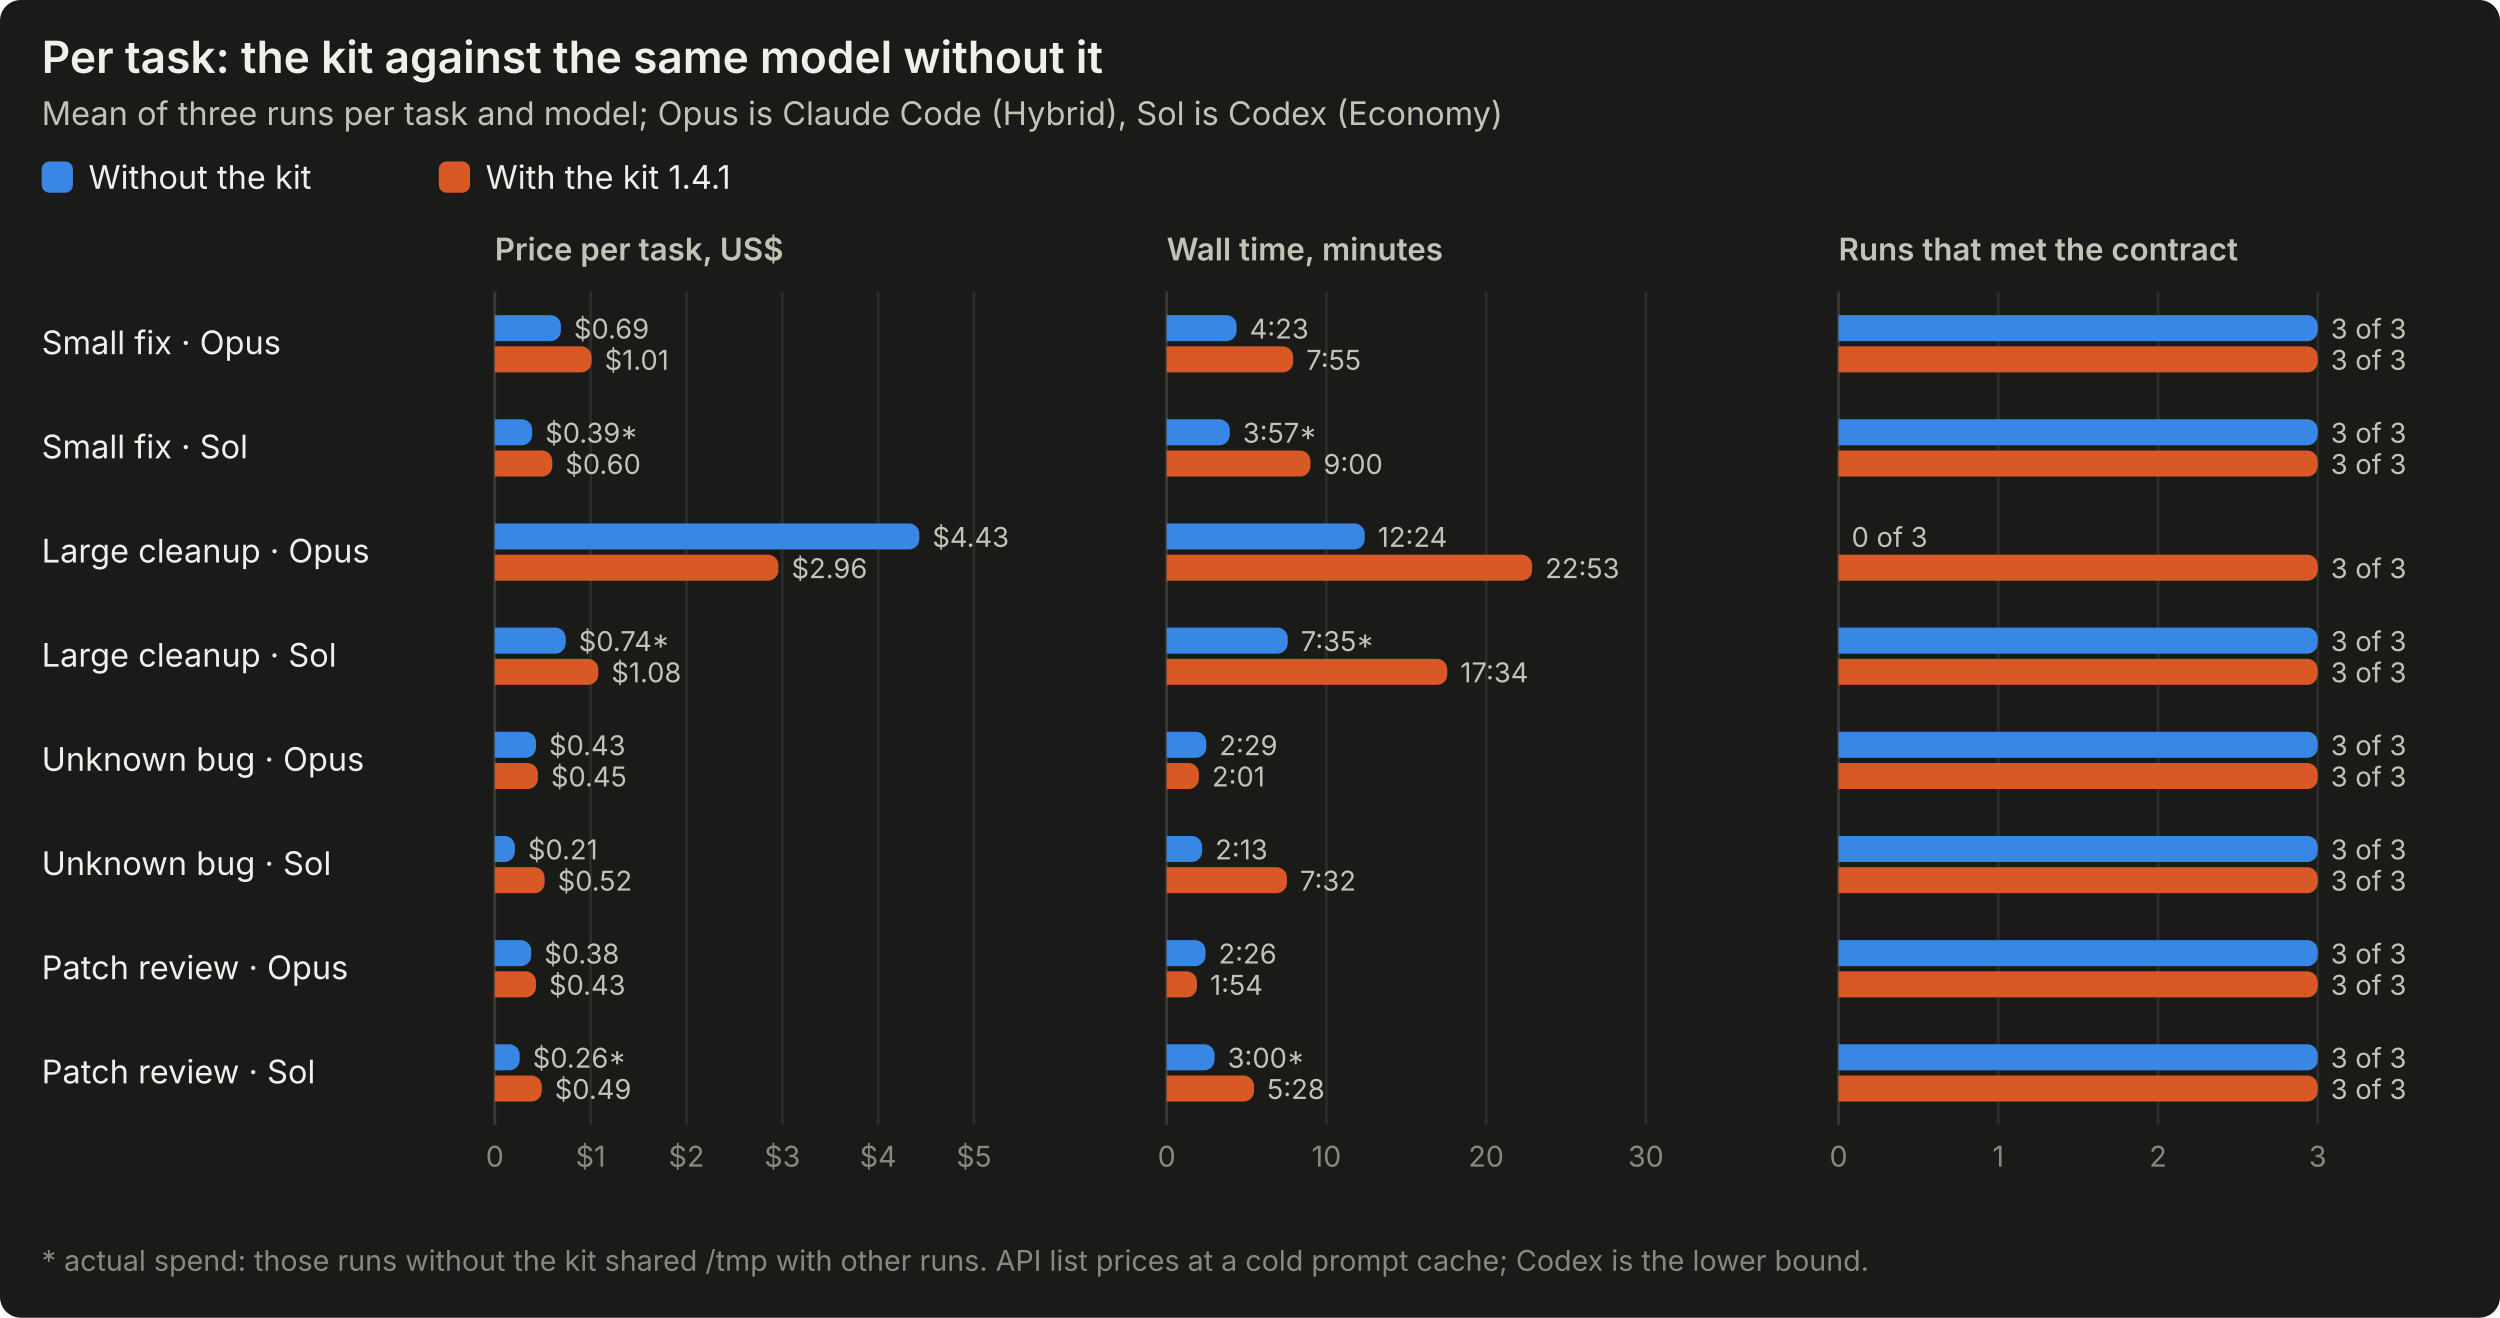
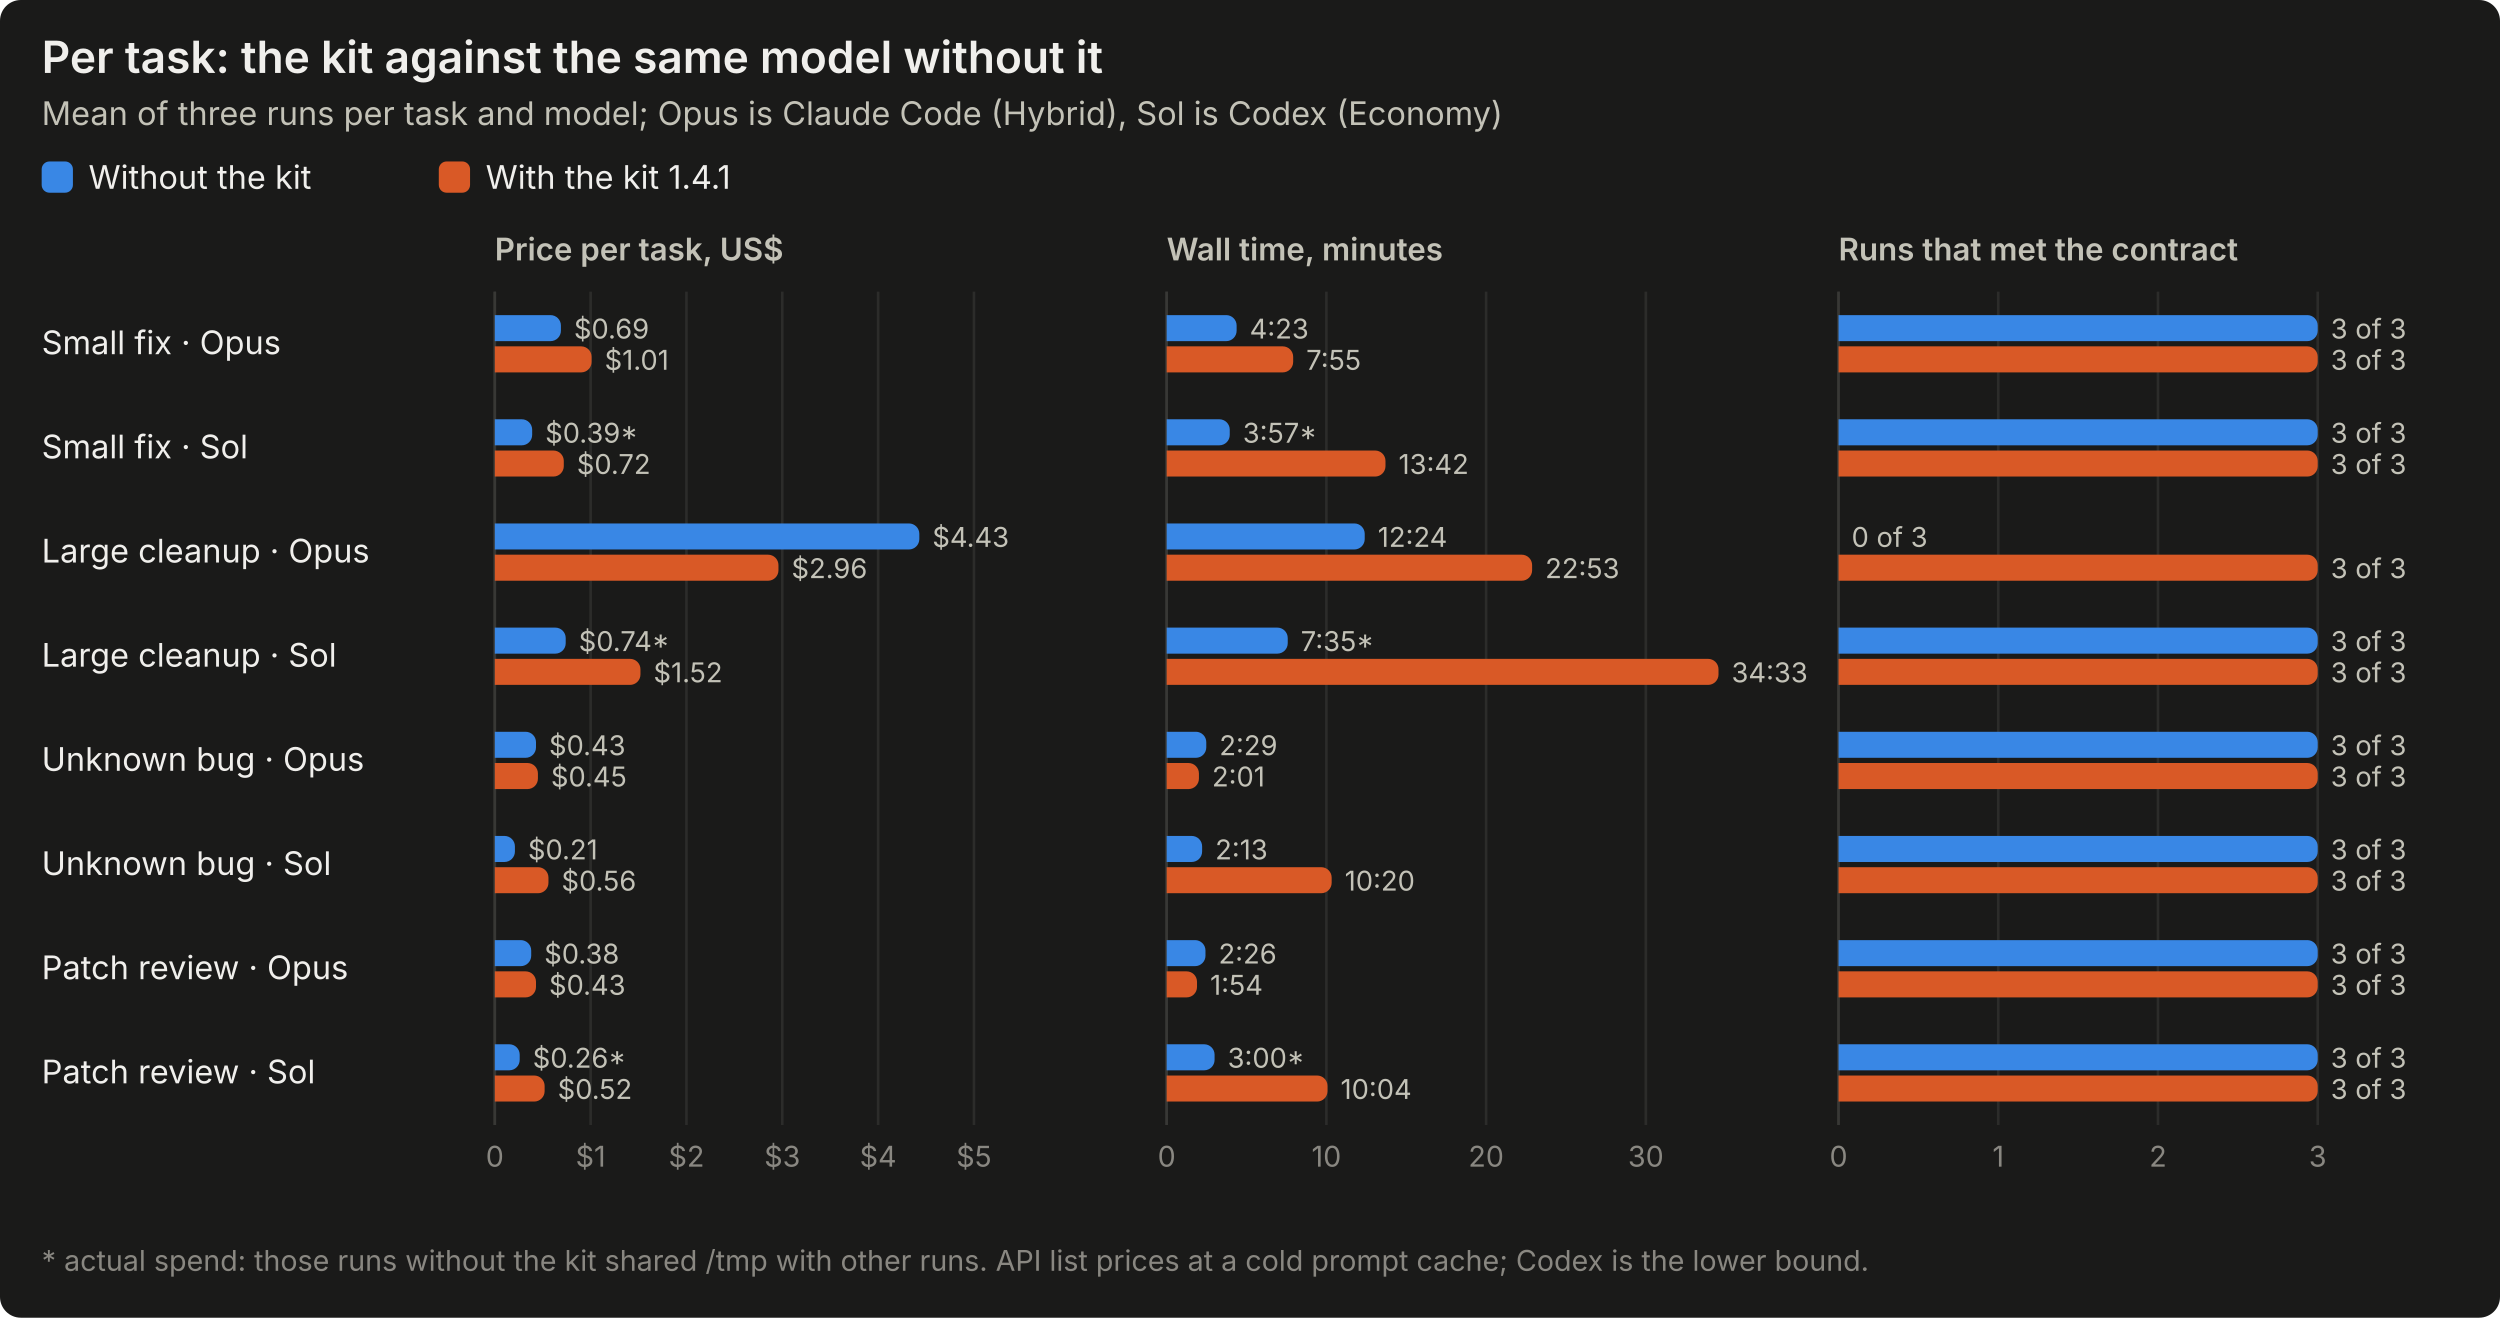
<svg xmlns="http://www.w3.org/2000/svg" width="960" height="506" viewBox="0 0 960 506" role="img" aria-labelledby="t d" font-family="system-ui, -apple-system, &quot;Segoe UI&quot;, sans-serif">
  <rect width="960" height="506" rx="8" fill="#1a1a19" />
  <text x="16" y="28" font-size="17" font-weight="600" fill="#f0efec">Per task: the kit against the same model without it</text>
  <text x="16" y="48" font-size="12.5" fill="#c3c2b7">Mean of three runs per task and model; Opus is Claude Code (Hybrid), Sol is Codex (Economy)</text>
  <rect x="16" y="62" width="12" height="12" rx="3" fill="#3987e5" />
  <text x="34" y="72.5" font-size="12.5" fill="#f0efec">Without the kit</text>
  <rect x="168.5" y="62" width="12" height="12" rx="3" fill="#d95926" />
  <text x="186.5" y="72.5" font-size="12.5" fill="#f0efec">With the kit 1.4.1</text>
  <text x="16" y="136" font-size="12.5" fill="#f0efec">Small fix · Opus</text>
  <text x="16" y="176" font-size="12.5" fill="#f0efec">Small fix · Sol</text>
  <text x="16" y="216" font-size="12.5" fill="#f0efec">Large cleanup · Opus</text>
  <text x="16" y="256" font-size="12.5" fill="#f0efec">Large cleanup · Sol</text>
  <text x="16" y="296" font-size="12.5" fill="#f0efec">Unknown bug · Opus</text>
  <text x="16" y="336" font-size="12.5" fill="#f0efec">Unknown bug · Sol</text>
  <text x="16" y="376" font-size="12.5" fill="#f0efec">Patch review · Opus</text>
  <text x="16" y="416" font-size="12.5" fill="#f0efec">Patch review · Sol</text>
  <text x="190" y="100" font-size="12" font-weight="600" fill="#c3c2b7">Price per task, US$</text>
  <line x1="190" y1="112" x2="190" y2="432" stroke="#2c2c2a" stroke-width="1" />
  <text x="190" y="448" font-size="11" fill="#898781" text-anchor="middle" style="font-variant-numeric: tabular-nums">0</text>
  <line x1="226.8" y1="112" x2="226.8" y2="432" stroke="#2c2c2a" stroke-width="1" />
  <text x="226.8" y="448" font-size="11" fill="#898781" text-anchor="middle" style="font-variant-numeric: tabular-nums">$1</text>
  <line x1="263.6" y1="112" x2="263.6" y2="432" stroke="#2c2c2a" stroke-width="1" />
  <text x="263.6" y="448" font-size="11" fill="#898781" text-anchor="middle" style="font-variant-numeric: tabular-nums">$2</text>
  <line x1="300.4" y1="112" x2="300.4" y2="432" stroke="#2c2c2a" stroke-width="1" />
  <text x="300.4" y="448" font-size="11" fill="#898781" text-anchor="middle" style="font-variant-numeric: tabular-nums">$3</text>
  <line x1="337.2" y1="112" x2="337.2" y2="432" stroke="#2c2c2a" stroke-width="1" />
  <text x="337.2" y="448" font-size="11" fill="#898781" text-anchor="middle" style="font-variant-numeric: tabular-nums">$4</text>
  <line x1="374" y1="112" x2="374" y2="432" stroke="#2c2c2a" stroke-width="1" />
  <text x="374" y="448" font-size="11" fill="#898781" text-anchor="middle" style="font-variant-numeric: tabular-nums">$5</text>
  <line x1="190" y1="112" x2="190" y2="432" stroke="#383835" stroke-width="1" />
  <path d="M190,121 h21.392 a4,4 0 0 1 4,4 v2 a4,4 0 0 1 -4,4 h-21.392 z" fill="#3987e5" />
  <text x="220.392" y="130" font-size="10.5" fill="#c3c2b7" style="font-variant-numeric: tabular-nums">$0.69</text>
  <path d="M190,133 h33.168 a4,4 0 0 1 4,4 v2 a4,4 0 0 1 -4,4 h-33.168 z" fill="#d95926" />
  <text x="232.168" y="142" font-size="10.5" fill="#c3c2b7" style="font-variant-numeric: tabular-nums">$1.01</text>
  <path d="M190,161 h10.352 a4,4 0 0 1 4,4 v2 a4,4 0 0 1 -4,4 h-10.352 z" fill="#3987e5" />
  <text x="209.352" y="170" font-size="10.5" fill="#c3c2b7" style="font-variant-numeric: tabular-nums">$0.39*</text>
-   <path d="M190,173 h18.08 a4,4 0 0 1 4,4 v2 a4,4 0 0 1 -4,4 h-18.08 z" fill="#d95926" />
-   <text x="217.08" y="182" font-size="10.5" fill="#c3c2b7" style="font-variant-numeric: tabular-nums">$0.60</text>
+   <path d="M190,173 h22.496 a4,4 0 0 1 4,4 v2 a4,4 0 0 1 -4,4 h-22.496 z" fill="#d95926" />
+   <text x="221.496" y="182" font-size="10.5" fill="#c3c2b7" style="font-variant-numeric: tabular-nums">$0.72</text>
  <path d="M190,201 h159.024 a4,4 0 0 1 4,4 v2 a4,4 0 0 1 -4,4 h-159.024 z" fill="#3987e5" />
  <text x="358.024" y="210" font-size="10.5" fill="#c3c2b7" style="font-variant-numeric: tabular-nums">$4.43</text>
  <path d="M190,213 h104.928 a4,4 0 0 1 4,4 v2 a4,4 0 0 1 -4,4 h-104.928 z" fill="#d95926" />
  <text x="303.928" y="222" font-size="10.5" fill="#c3c2b7" style="font-variant-numeric: tabular-nums">$2.96</text>
  <path d="M190,241 h23.232 a4,4 0 0 1 4,4 v2 a4,4 0 0 1 -4,4 h-23.232 z" fill="#3987e5" />
  <text x="222.232" y="250" font-size="10.5" fill="#c3c2b7" style="font-variant-numeric: tabular-nums">$0.74*</text>
-   <path d="M190,253 h35.744 a4,4 0 0 1 4,4 v2 a4,4 0 0 1 -4,4 h-35.744 z" fill="#d95926" />
-   <text x="234.744" y="262" font-size="10.5" fill="#c3c2b7" style="font-variant-numeric: tabular-nums">$1.08</text>
+   <path d="M190,253 h51.936 a4,4 0 0 1 4,4 v2 a4,4 0 0 1 -4,4 h-51.936 z" fill="#d95926" />
+   <text x="250.936" y="262" font-size="10.5" fill="#c3c2b7" style="font-variant-numeric: tabular-nums">$1.52</text>
  <path d="M190,281 h11.824 a4,4 0 0 1 4,4 v2 a4,4 0 0 1 -4,4 h-11.824 z" fill="#3987e5" />
  <text x="210.824" y="290" font-size="10.5" fill="#c3c2b7" style="font-variant-numeric: tabular-nums">$0.43</text>
  <path d="M190,293 h12.56 a4,4 0 0 1 4,4 v2 a4,4 0 0 1 -4,4 h-12.56 z" fill="#d95926" />
  <text x="211.56" y="302" font-size="10.5" fill="#c3c2b7" style="font-variant-numeric: tabular-nums">$0.45</text>
  <path d="M190,321 h3.728 a4,4 0 0 1 4,4 v2 a4,4 0 0 1 -4,4 h-3.728 z" fill="#3987e5" />
  <text x="202.728" y="330" font-size="10.5" fill="#c3c2b7" style="font-variant-numeric: tabular-nums">$0.21</text>
-   <path d="M190,333 h15.136 a4,4 0 0 1 4,4 v2 a4,4 0 0 1 -4,4 h-15.136 z" fill="#d95926" />
-   <text x="214.136" y="342" font-size="10.5" fill="#c3c2b7" style="font-variant-numeric: tabular-nums">$0.52</text>
+   <path d="M190,333 h16.608 a4,4 0 0 1 4,4 v2 a4,4 0 0 1 -4,4 h-16.608 z" fill="#d95926" />
+   <text x="215.608" y="342" font-size="10.5" fill="#c3c2b7" style="font-variant-numeric: tabular-nums">$0.56</text>
  <path d="M190,361 h9.984 a4,4 0 0 1 4,4 v2 a4,4 0 0 1 -4,4 h-9.984 z" fill="#3987e5" />
  <text x="208.984" y="370" font-size="10.5" fill="#c3c2b7" style="font-variant-numeric: tabular-nums">$0.38</text>
  <path d="M190,373 h11.824 a4,4 0 0 1 4,4 v2 a4,4 0 0 1 -4,4 h-11.824 z" fill="#d95926" />
  <text x="210.824" y="382" font-size="10.5" fill="#c3c2b7" style="font-variant-numeric: tabular-nums">$0.43</text>
  <path d="M190,401 h5.568 a4,4 0 0 1 4,4 v2 a4,4 0 0 1 -4,4 h-5.568 z" fill="#3987e5" />
  <text x="204.568" y="410" font-size="10.5" fill="#c3c2b7" style="font-variant-numeric: tabular-nums">$0.26*</text>
-   <path d="M190,413 h14.032 a4,4 0 0 1 4,4 v2 a4,4 0 0 1 -4,4 h-14.032 z" fill="#d95926" />
-   <text x="213.032" y="422" font-size="10.5" fill="#c3c2b7" style="font-variant-numeric: tabular-nums">$0.49</text>
+   <path d="M190,413 h15.136 a4,4 0 0 1 4,4 v2 a4,4 0 0 1 -4,4 h-15.136 z" fill="#d95926" />
+   <text x="214.136" y="422" font-size="10.5" fill="#c3c2b7" style="font-variant-numeric: tabular-nums">$0.52</text>
  <text x="448" y="100" font-size="12" font-weight="600" fill="#c3c2b7">Wall time, minutes</text>
  <line x1="448" y1="112" x2="448" y2="432" stroke="#2c2c2a" stroke-width="1" />
  <text x="448" y="448" font-size="11" fill="#898781" text-anchor="middle" style="font-variant-numeric: tabular-nums">0</text>
  <line x1="509.333" y1="112" x2="509.333" y2="432" stroke="#2c2c2a" stroke-width="1" />
  <text x="509.333" y="448" font-size="11" fill="#898781" text-anchor="middle" style="font-variant-numeric: tabular-nums">10</text>
  <line x1="570.667" y1="112" x2="570.667" y2="432" stroke="#2c2c2a" stroke-width="1" />
  <text x="570.667" y="448" font-size="11" fill="#898781" text-anchor="middle" style="font-variant-numeric: tabular-nums">20</text>
  <line x1="632" y1="112" x2="632" y2="432" stroke="#2c2c2a" stroke-width="1" />
  <text x="632" y="448" font-size="11" fill="#898781" text-anchor="middle" style="font-variant-numeric: tabular-nums">30</text>
  <line x1="448" y1="112" x2="448" y2="432" stroke="#383835" stroke-width="1" />
  <path d="M448,121 h22.864 a4,4 0 0 1 4,4 v2 a4,4 0 0 1 -4,4 h-22.864 z" fill="#3987e5" />
  <text x="479.864" y="130" font-size="10.5" fill="#c3c2b7" style="font-variant-numeric: tabular-nums">4:23</text>
  <path d="M448,133 h44.576 a4,4 0 0 1 4,4 v2 a4,4 0 0 1 -4,4 h-44.576 z" fill="#d95926" />
  <text x="501.576" y="142" font-size="10.5" fill="#c3c2b7" style="font-variant-numeric: tabular-nums">7:55</text>
  <path d="M448,161 h20.227 a4,4 0 0 1 4,4 v2 a4,4 0 0 1 -4,4 h-20.227 z" fill="#3987e5" />
  <text x="477.227" y="170" font-size="10.5" fill="#c3c2b7" style="font-variant-numeric: tabular-nums">3:57*</text>
-   <path d="M448,173 h51.2 a4,4 0 0 1 4,4 v2 a4,4 0 0 1 -4,4 h-51.2 z" fill="#d95926" />
-   <text x="508.2" y="182" font-size="10.5" fill="#c3c2b7" style="font-variant-numeric: tabular-nums">9:00</text>
+   <path d="M448,173 h80.027 a4,4 0 0 1 4,4 v2 a4,4 0 0 1 -4,4 h-80.027 z" fill="#d95926" />
+   <text x="537.027" y="182" font-size="10.5" fill="#c3c2b7" style="font-variant-numeric: tabular-nums">13:42</text>
  <path d="M448,201 h72.053 a4,4 0 0 1 4,4 v2 a4,4 0 0 1 -4,4 h-72.053 z" fill="#3987e5" />
  <text x="529.053" y="210" font-size="10.5" fill="#c3c2b7" style="font-variant-numeric: tabular-nums">12:24</text>
  <path d="M448,213 h136.331 a4,4 0 0 1 4,4 v2 a4,4 0 0 1 -4,4 h-136.331 z" fill="#d95926" />
  <text x="593.331" y="222" font-size="10.5" fill="#c3c2b7" style="font-variant-numeric: tabular-nums">22:53</text>
  <path d="M448,241 h42.491 a4,4 0 0 1 4,4 v2 a4,4 0 0 1 -4,4 h-42.491 z" fill="#3987e5" />
  <text x="499.491" y="250" font-size="10.5" fill="#c3c2b7" style="font-variant-numeric: tabular-nums">7:35*</text>
-   <path d="M448,253 h103.763 a4,4 0 0 1 4,4 v2 a4,4 0 0 1 -4,4 h-103.763 z" fill="#d95926" />
-   <text x="560.763" y="262" font-size="10.5" fill="#c3c2b7" style="font-variant-numeric: tabular-nums">17:34</text>
+   <path d="M448,253 h207.907 a4,4 0 0 1 4,4 v2 a4,4 0 0 1 -4,4 h-207.907 z" fill="#d95926" />
+   <text x="664.907" y="262" font-size="10.5" fill="#c3c2b7" style="font-variant-numeric: tabular-nums">34:33</text>
  <path d="M448,281 h11.211 a4,4 0 0 1 4,4 v2 a4,4 0 0 1 -4,4 h-11.211 z" fill="#3987e5" />
  <text x="468.211" y="290" font-size="10.5" fill="#c3c2b7" style="font-variant-numeric: tabular-nums">2:29</text>
  <path d="M448,293 h8.389 a4,4 0 0 1 4,4 v2 a4,4 0 0 1 -4,4 h-8.389 z" fill="#d95926" />
  <text x="465.389" y="302" font-size="10.5" fill="#c3c2b7" style="font-variant-numeric: tabular-nums">2:01</text>
  <path d="M448,321 h9.616 a4,4 0 0 1 4,4 v2 a4,4 0 0 1 -4,4 h-9.616 z" fill="#3987e5" />
  <text x="466.616" y="330" font-size="10.5" fill="#c3c2b7" style="font-variant-numeric: tabular-nums">2:13</text>
-   <path d="M448,333 h42.184 a4,4 0 0 1 4,4 v2 a4,4 0 0 1 -4,4 h-42.184 z" fill="#d95926" />
-   <text x="499.184" y="342" font-size="10.5" fill="#c3c2b7" style="font-variant-numeric: tabular-nums">7:32</text>
+   <path d="M448,333 h59.357 a4,4 0 0 1 4,4 v2 a4,4 0 0 1 -4,4 h-59.357 z" fill="#d95926" />
+   <text x="516.357" y="342" font-size="10.5" fill="#c3c2b7" style="font-variant-numeric: tabular-nums">10:20</text>
  <path d="M448,361 h10.904 a4,4 0 0 1 4,4 v2 a4,4 0 0 1 -4,4 h-10.904 z" fill="#3987e5" />
  <text x="467.904" y="370" font-size="10.5" fill="#c3c2b7" style="font-variant-numeric: tabular-nums">2:26</text>
  <path d="M448,373 h7.653 a4,4 0 0 1 4,4 v2 a4,4 0 0 1 -4,4 h-7.653 z" fill="#d95926" />
  <text x="464.653" y="382" font-size="10.5" fill="#c3c2b7" style="font-variant-numeric: tabular-nums">1:54</text>
  <path d="M448,401 h14.4 a4,4 0 0 1 4,4 v2 a4,4 0 0 1 -4,4 h-14.4 z" fill="#3987e5" />
  <text x="471.4" y="410" font-size="10.5" fill="#c3c2b7" style="font-variant-numeric: tabular-nums">3:00*</text>
-   <path d="M448,413 h29.549 a4,4 0 0 1 4,4 v2 a4,4 0 0 1 -4,4 h-29.549 z" fill="#d95926" />
-   <text x="486.549" y="422" font-size="10.5" fill="#c3c2b7" style="font-variant-numeric: tabular-nums">5:28</text>
+   <path d="M448,413 h57.763 a4,4 0 0 1 4,4 v2 a4,4 0 0 1 -4,4 h-57.763 z" fill="#d95926" />
+   <text x="514.763" y="422" font-size="10.5" fill="#c3c2b7" style="font-variant-numeric: tabular-nums">10:04</text>
  <text x="706" y="100" font-size="12" font-weight="600" fill="#c3c2b7">Runs that met the contract</text>
  <line x1="706" y1="112" x2="706" y2="432" stroke="#2c2c2a" stroke-width="1" />
  <text x="706" y="448" font-size="11" fill="#898781" text-anchor="middle" style="font-variant-numeric: tabular-nums">0</text>
  <line x1="767.333" y1="112" x2="767.333" y2="432" stroke="#2c2c2a" stroke-width="1" />
  <text x="767.333" y="448" font-size="11" fill="#898781" text-anchor="middle" style="font-variant-numeric: tabular-nums">1</text>
  <line x1="828.667" y1="112" x2="828.667" y2="432" stroke="#2c2c2a" stroke-width="1" />
  <text x="828.667" y="448" font-size="11" fill="#898781" text-anchor="middle" style="font-variant-numeric: tabular-nums">2</text>
  <line x1="890" y1="112" x2="890" y2="432" stroke="#2c2c2a" stroke-width="1" />
  <text x="890" y="448" font-size="11" fill="#898781" text-anchor="middle" style="font-variant-numeric: tabular-nums">3</text>
  <line x1="706" y1="112" x2="706" y2="432" stroke="#383835" stroke-width="1" />
  <path d="M706,121 h180 a4,4 0 0 1 4,4 v2 a4,4 0 0 1 -4,4 h-180 z" fill="#3987e5" />
  <text x="895" y="130" font-size="10.5" fill="#c3c2b7" style="font-variant-numeric: tabular-nums">3 of 3</text>
  <path d="M706,133 h180 a4,4 0 0 1 4,4 v2 a4,4 0 0 1 -4,4 h-180 z" fill="#d95926" />
  <text x="895" y="142" font-size="10.5" fill="#c3c2b7" style="font-variant-numeric: tabular-nums">3 of 3</text>
  <path d="M706,161 h180 a4,4 0 0 1 4,4 v2 a4,4 0 0 1 -4,4 h-180 z" fill="#3987e5" />
  <text x="895" y="170" font-size="10.5" fill="#c3c2b7" style="font-variant-numeric: tabular-nums">3 of 3</text>
  <path d="M706,173 h180 a4,4 0 0 1 4,4 v2 a4,4 0 0 1 -4,4 h-180 z" fill="#d95926" />
  <text x="895" y="182" font-size="10.5" fill="#c3c2b7" style="font-variant-numeric: tabular-nums">3 of 3</text>
  <text x="711" y="210" font-size="10.5" fill="#c3c2b7" style="font-variant-numeric: tabular-nums">0 of 3</text>
  <path d="M706,213 h180 a4,4 0 0 1 4,4 v2 a4,4 0 0 1 -4,4 h-180 z" fill="#d95926" />
  <text x="895" y="222" font-size="10.5" fill="#c3c2b7" style="font-variant-numeric: tabular-nums">3 of 3</text>
  <path d="M706,241 h180 a4,4 0 0 1 4,4 v2 a4,4 0 0 1 -4,4 h-180 z" fill="#3987e5" />
  <text x="895" y="250" font-size="10.5" fill="#c3c2b7" style="font-variant-numeric: tabular-nums">3 of 3</text>
  <path d="M706,253 h180 a4,4 0 0 1 4,4 v2 a4,4 0 0 1 -4,4 h-180 z" fill="#d95926" />
  <text x="895" y="262" font-size="10.5" fill="#c3c2b7" style="font-variant-numeric: tabular-nums">3 of 3</text>
  <path d="M706,281 h180 a4,4 0 0 1 4,4 v2 a4,4 0 0 1 -4,4 h-180 z" fill="#3987e5" />
  <text x="895" y="290" font-size="10.5" fill="#c3c2b7" style="font-variant-numeric: tabular-nums">3 of 3</text>
  <path d="M706,293 h180 a4,4 0 0 1 4,4 v2 a4,4 0 0 1 -4,4 h-180 z" fill="#d95926" />
  <text x="895" y="302" font-size="10.5" fill="#c3c2b7" style="font-variant-numeric: tabular-nums">3 of 3</text>
  <path d="M706,321 h180 a4,4 0 0 1 4,4 v2 a4,4 0 0 1 -4,4 h-180 z" fill="#3987e5" />
  <text x="895" y="330" font-size="10.5" fill="#c3c2b7" style="font-variant-numeric: tabular-nums">3 of 3</text>
  <path d="M706,333 h180 a4,4 0 0 1 4,4 v2 a4,4 0 0 1 -4,4 h-180 z" fill="#d95926" />
  <text x="895" y="342" font-size="10.5" fill="#c3c2b7" style="font-variant-numeric: tabular-nums">3 of 3</text>
  <path d="M706,361 h180 a4,4 0 0 1 4,4 v2 a4,4 0 0 1 -4,4 h-180 z" fill="#3987e5" />
  <text x="895" y="370" font-size="10.5" fill="#c3c2b7" style="font-variant-numeric: tabular-nums">3 of 3</text>
  <path d="M706,373 h180 a4,4 0 0 1 4,4 v2 a4,4 0 0 1 -4,4 h-180 z" fill="#d95926" />
  <text x="895" y="382" font-size="10.5" fill="#c3c2b7" style="font-variant-numeric: tabular-nums">3 of 3</text>
  <path d="M706,401 h180 a4,4 0 0 1 4,4 v2 a4,4 0 0 1 -4,4 h-180 z" fill="#3987e5" />
  <text x="895" y="410" font-size="10.5" fill="#c3c2b7" style="font-variant-numeric: tabular-nums">3 of 3</text>
  <path d="M706,413 h180 a4,4 0 0 1 4,4 v2 a4,4 0 0 1 -4,4 h-180 z" fill="#d95926" />
  <text x="895" y="422" font-size="10.5" fill="#c3c2b7" style="font-variant-numeric: tabular-nums">3 of 3</text>
  <text x="16" y="488" font-size="11" fill="#898781">* actual spend: those runs without the kit shared /tmp with other runs. API list prices at a cold prompt cache; Codex is the lower bound.</text>
</svg>
